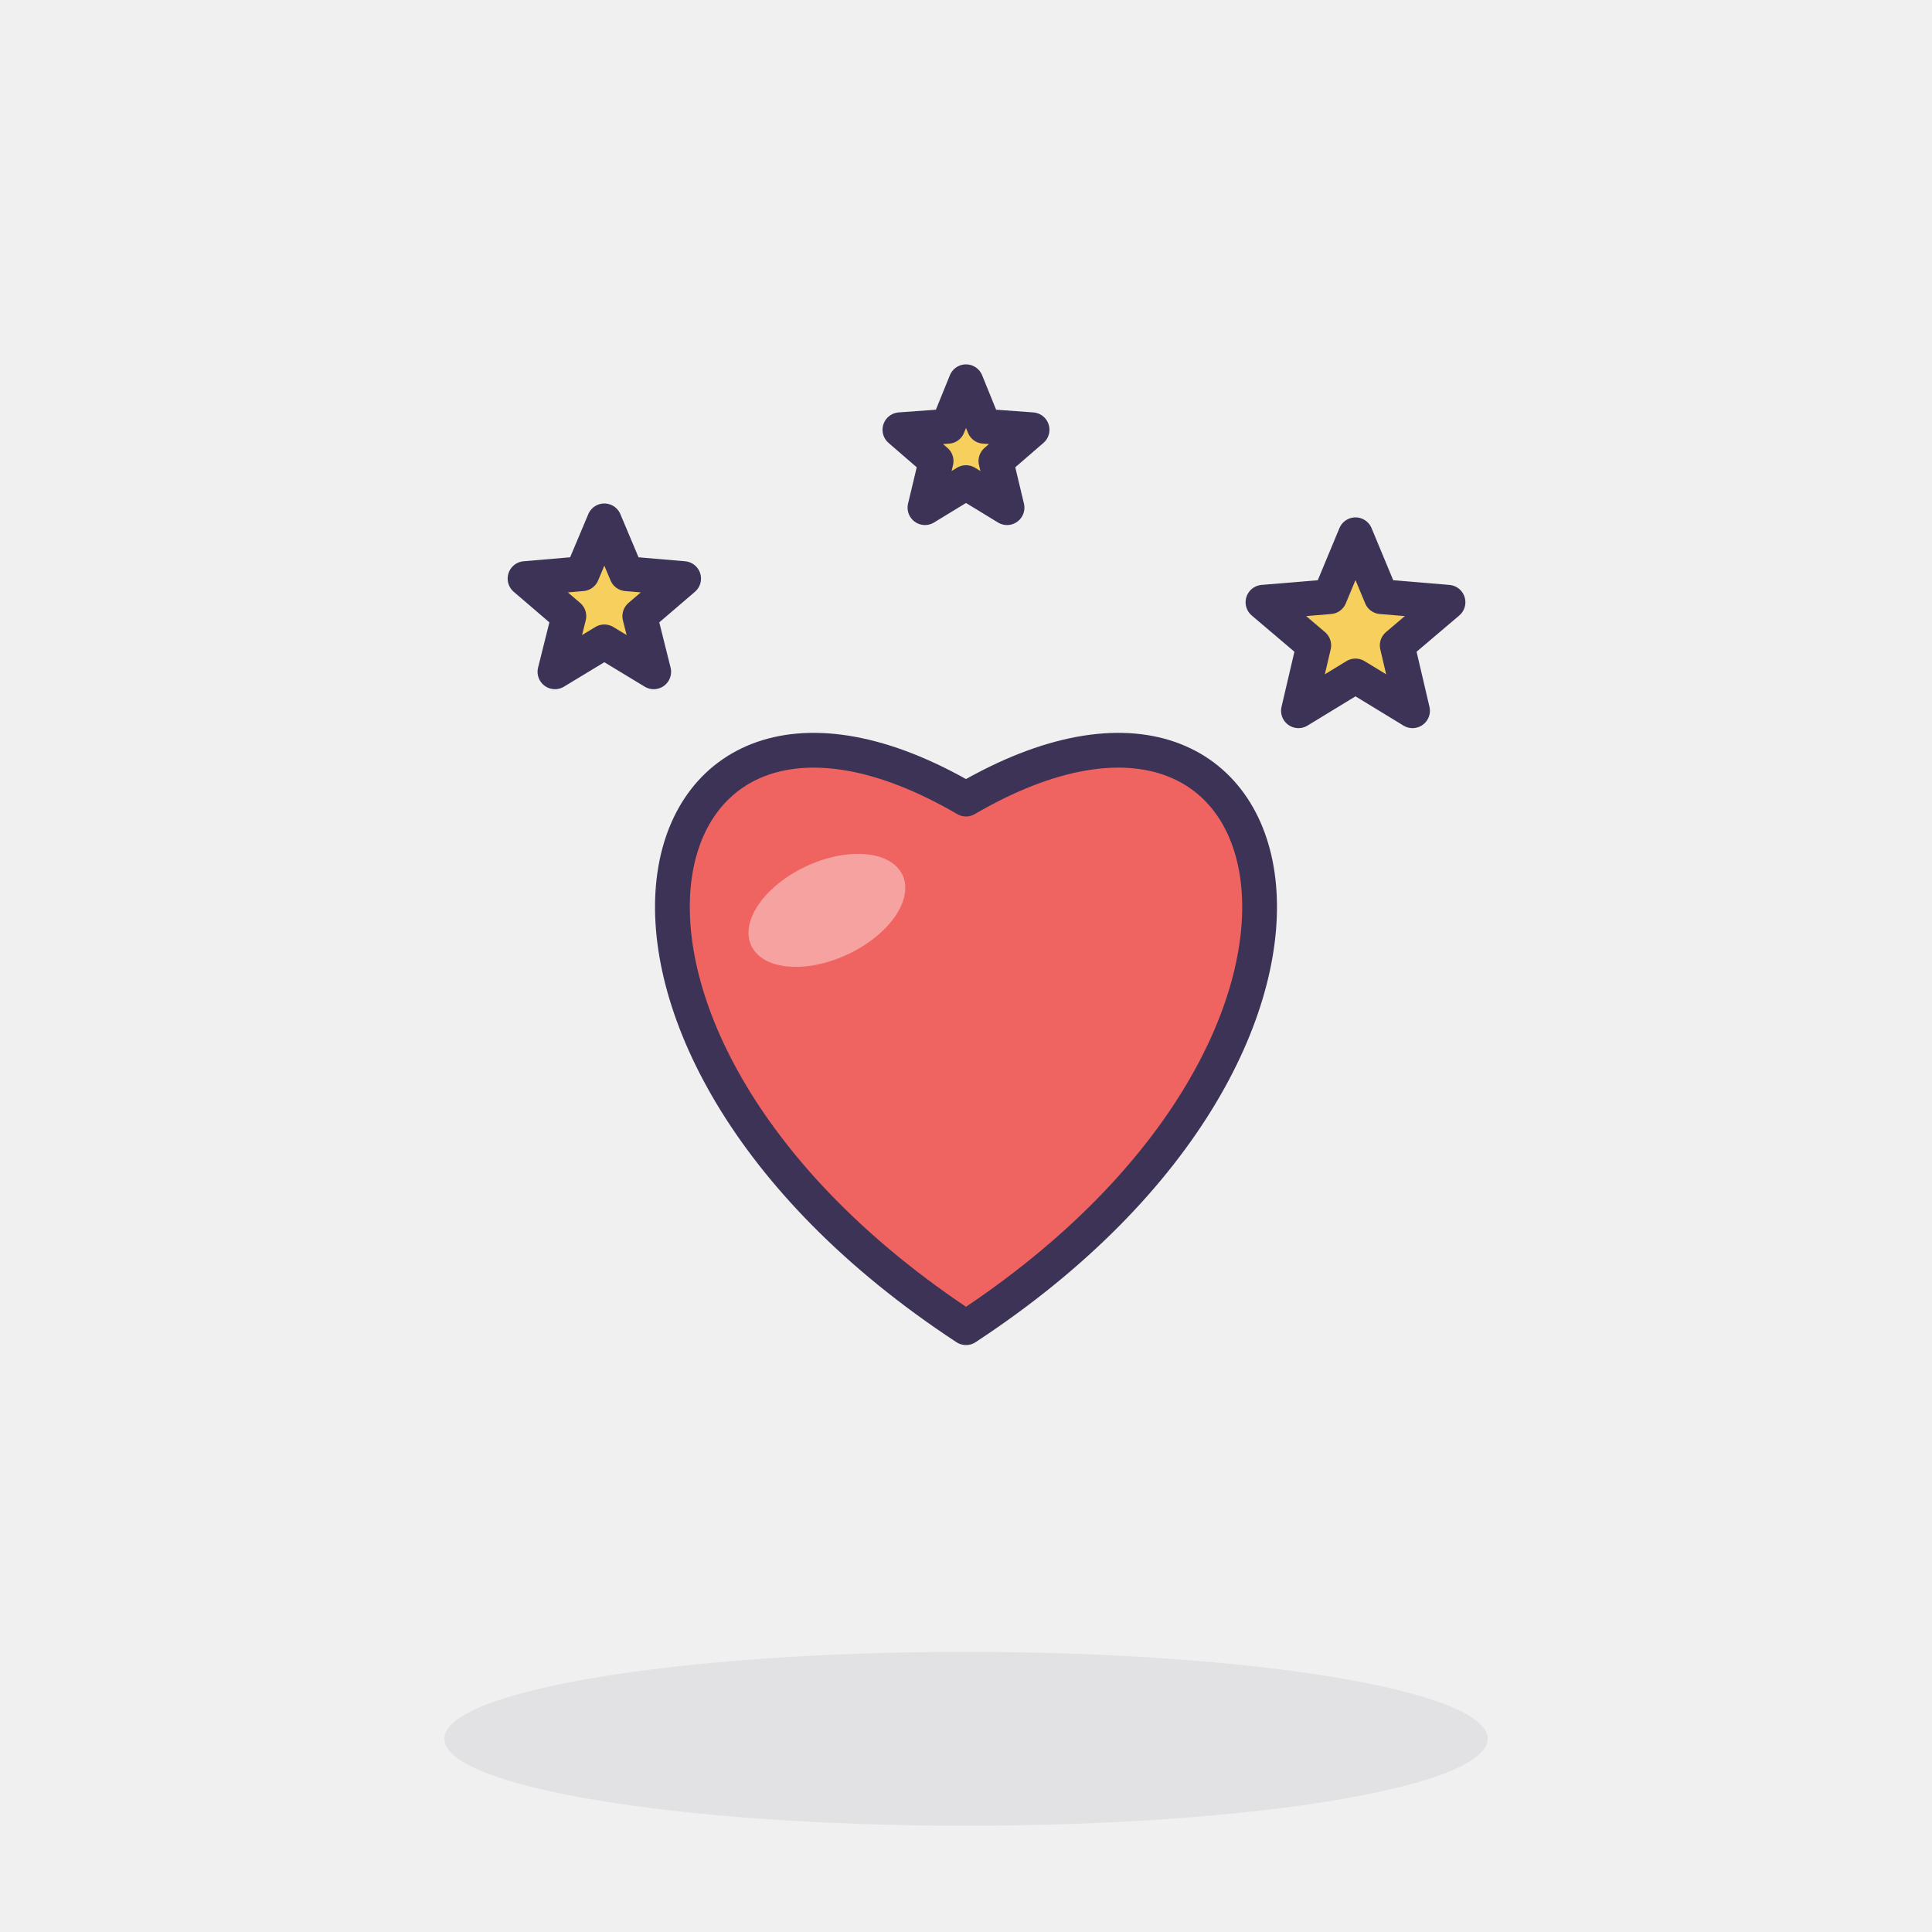
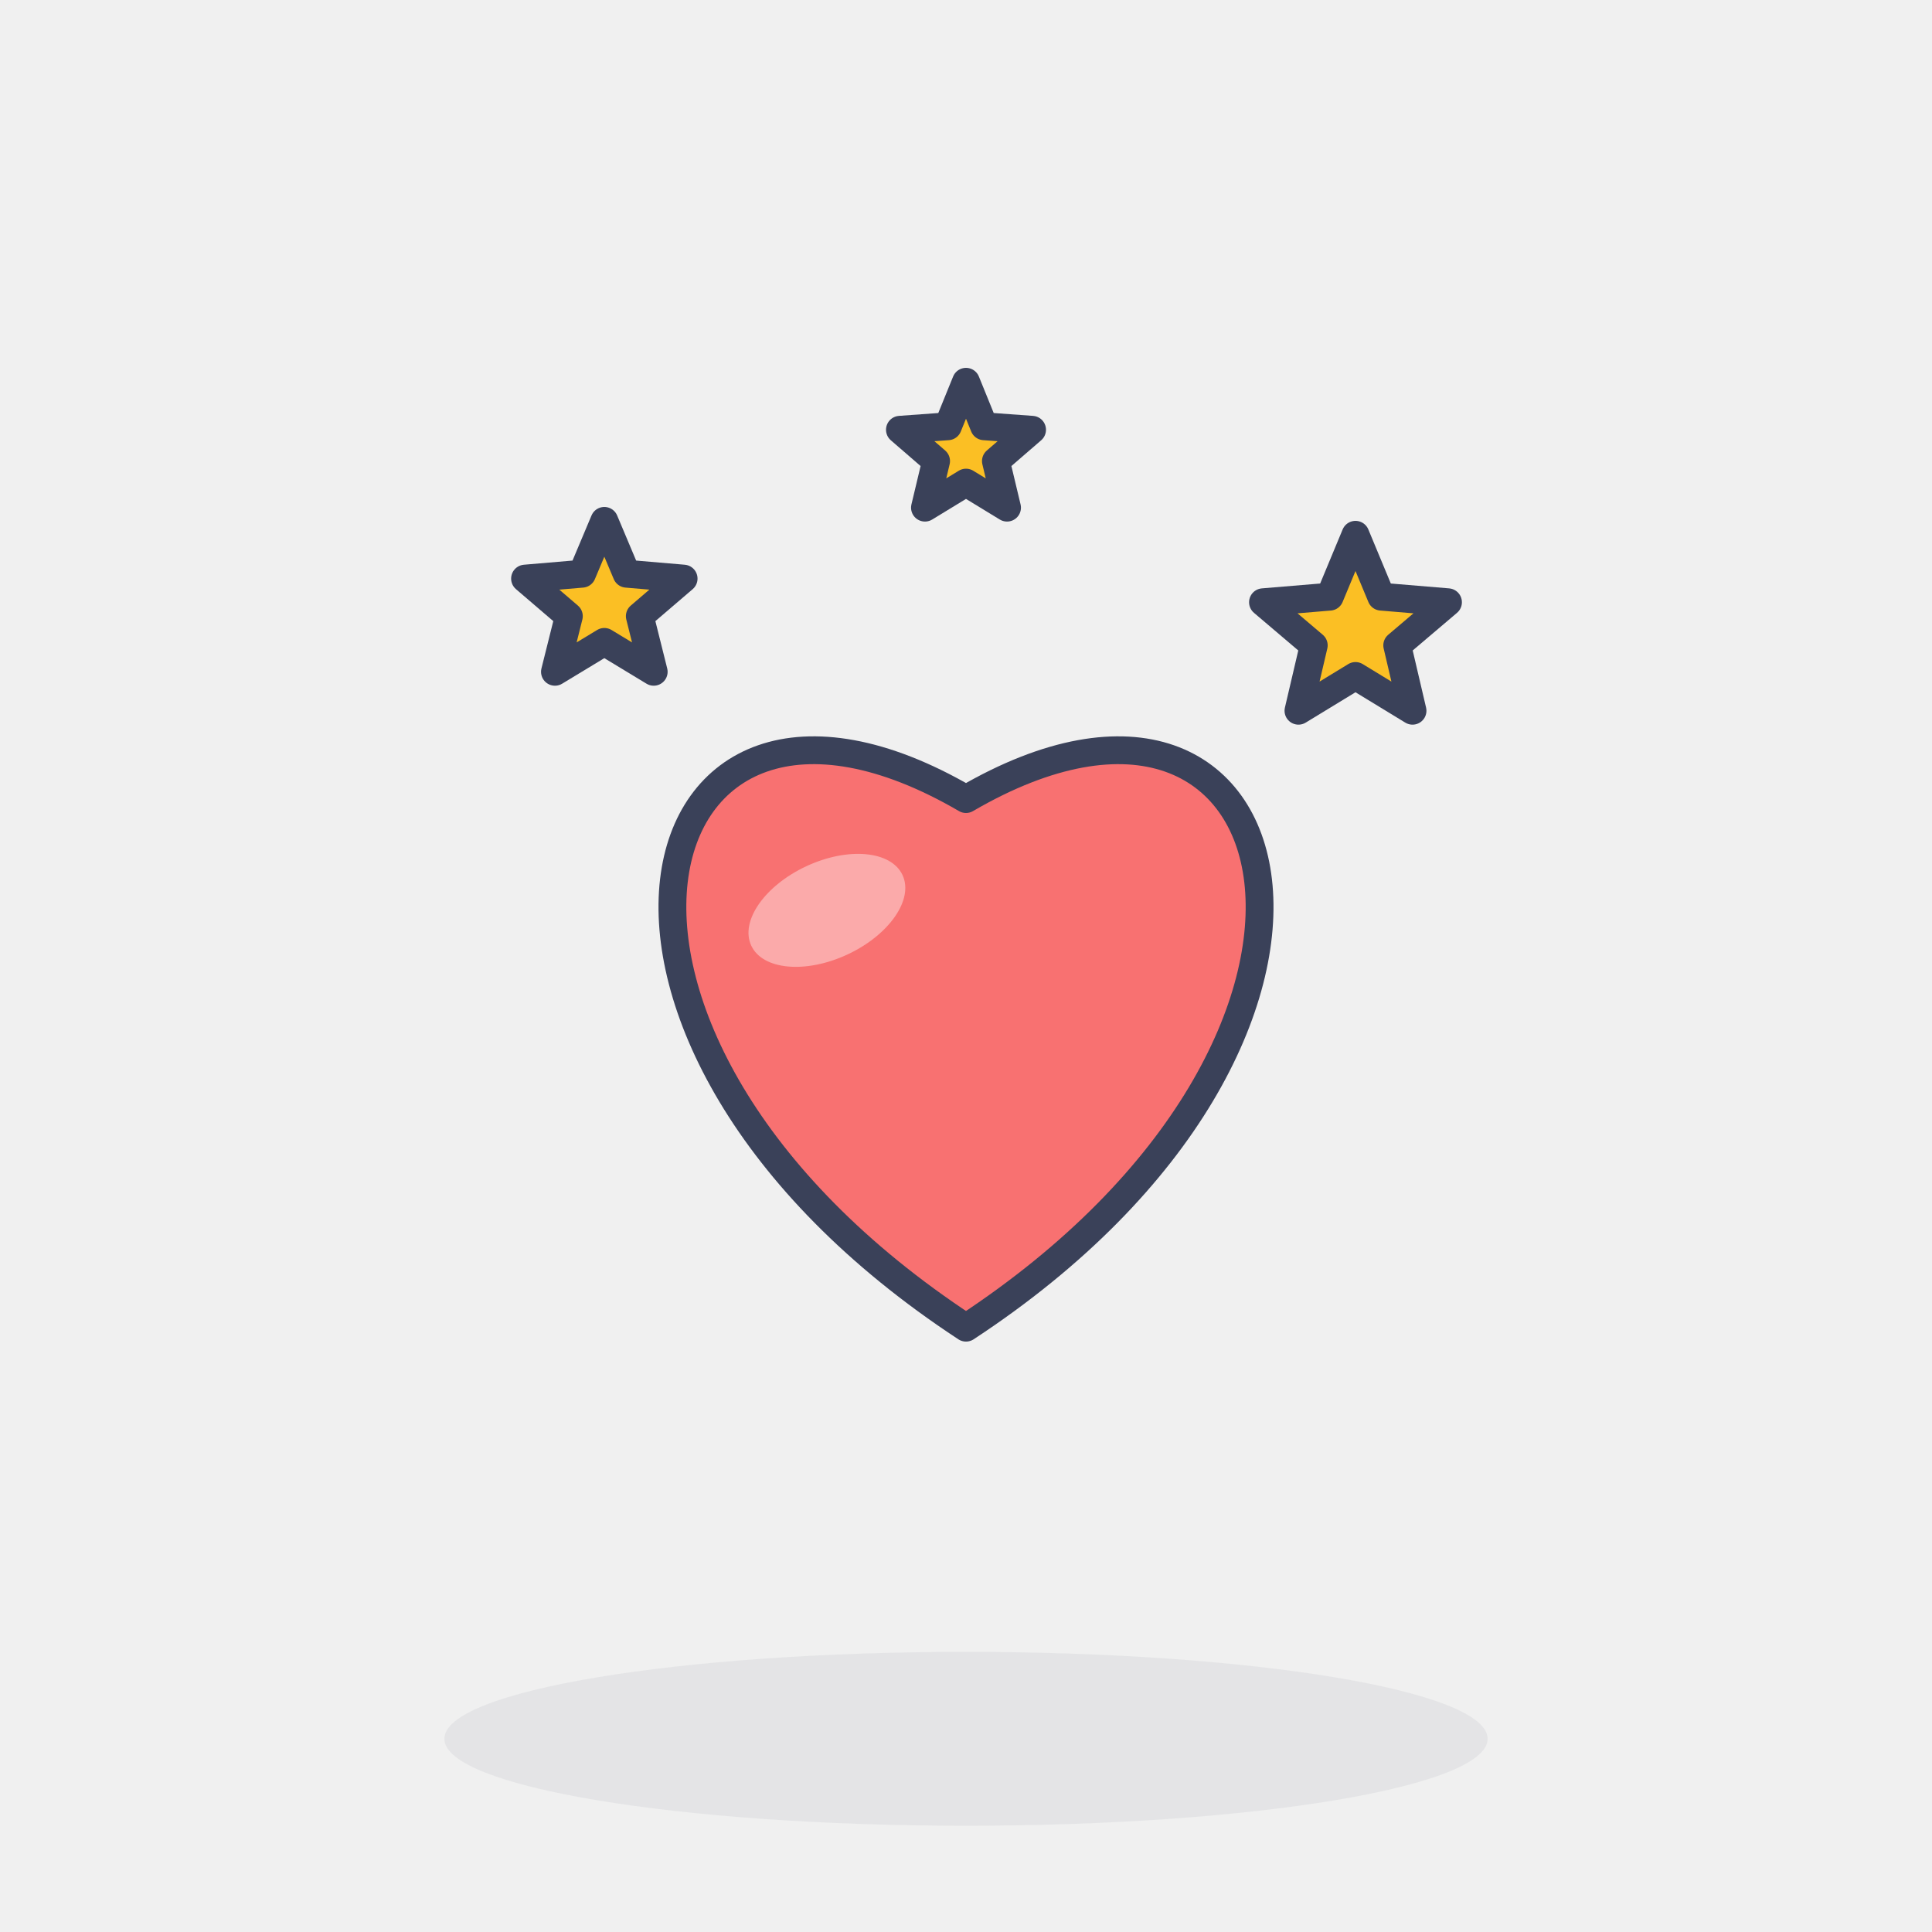
<svg xmlns="http://www.w3.org/2000/svg" viewBox="0 0 200 200" role="img">
-   <ellipse cx="100" cy="180" rx="54" ry="9" fill="#3d3357" opacity="0.08" />
+   <ellipse cx="100" cy="180" rx="54" ry="9" fill="#3a4159" opacity="0.07" />
  <g transform="translate(100 100) scale(0.72) translate(-100 -100)">
-     <path d="M100 152 C36 110 52 48 100 76 C148 48 164 110 100 152 Z" fill="#ef6461" stroke="#3d3357" stroke-width="5" stroke-linecap="round" stroke-linejoin="round" />
-     <path d="M48.0 36.0 L51.2 43.6 L59.4 44.3 L53.1 49.7 L55.1 57.7 L48.0 53.4 L40.9 57.7 L42.9 49.7 L36.6 44.3 L44.8 43.6 Z" fill="#f7cf5c" stroke="#3d3357" stroke-width="5" stroke-linecap="round" stroke-linejoin="round" />
-     <path d="M156.0 38.0 L159.7 46.9 L169.3 47.7 L162.0 53.9 L164.2 63.3 L156.0 58.3 L147.8 63.3 L150.0 53.9 L142.7 47.7 L152.3 46.9 Z" fill="#f7cf5c" stroke="#3d3357" stroke-width="5" stroke-linecap="round" stroke-linejoin="round" />
-     <path d="M100.0 16.0 L102.6 22.4 L109.5 22.9 L104.3 27.4 L105.9 34.1 L100.0 30.5 L94.1 34.1 L95.7 27.4 L90.5 22.9 L97.4 22.4 Z" fill="#f7cf5c" stroke="#3d3357" stroke-width="5" stroke-linecap="round" stroke-linejoin="round" />
+     <path d="M100 152 C36 110 52 48 100 76 C148 48 164 110 100 152 Z" fill="#f87171" stroke="#3a4159" stroke-width="4" stroke-linecap="round" stroke-linejoin="round" />
+     <path d="M48.0 36.0 L51.2 43.6 L59.4 44.3 L53.1 49.7 L55.1 57.7 L48.0 53.4 L40.9 57.7 L42.9 49.7 L36.6 44.3 L44.8 43.6 Z" fill="#fbbf24" stroke="#3a4159" stroke-width="4" stroke-linecap="round" stroke-linejoin="round" />
+     <path d="M156.0 38.0 L159.7 46.9 L169.3 47.7 L162.0 53.9 L164.2 63.3 L156.0 58.3 L147.8 63.3 L150.0 53.9 L142.7 47.7 L152.3 46.9 Z" fill="#fbbf24" stroke="#3a4159" stroke-width="4" stroke-linecap="round" stroke-linejoin="round" />
+     <path d="M100.0 16.0 L102.6 22.4 L109.5 22.9 L104.3 27.4 L105.9 34.1 L100.0 30.5 L94.1 34.1 L95.7 27.4 L90.5 22.9 L97.4 22.4 Z" fill="#fbbf24" stroke="#3a4159" stroke-width="4" stroke-linecap="round" stroke-linejoin="round" />
    <ellipse cx="80" cy="92" rx="12" ry="7" fill="#fff" opacity="0.4" transform="rotate(-25 80 92)" />
  </g>
</svg>
